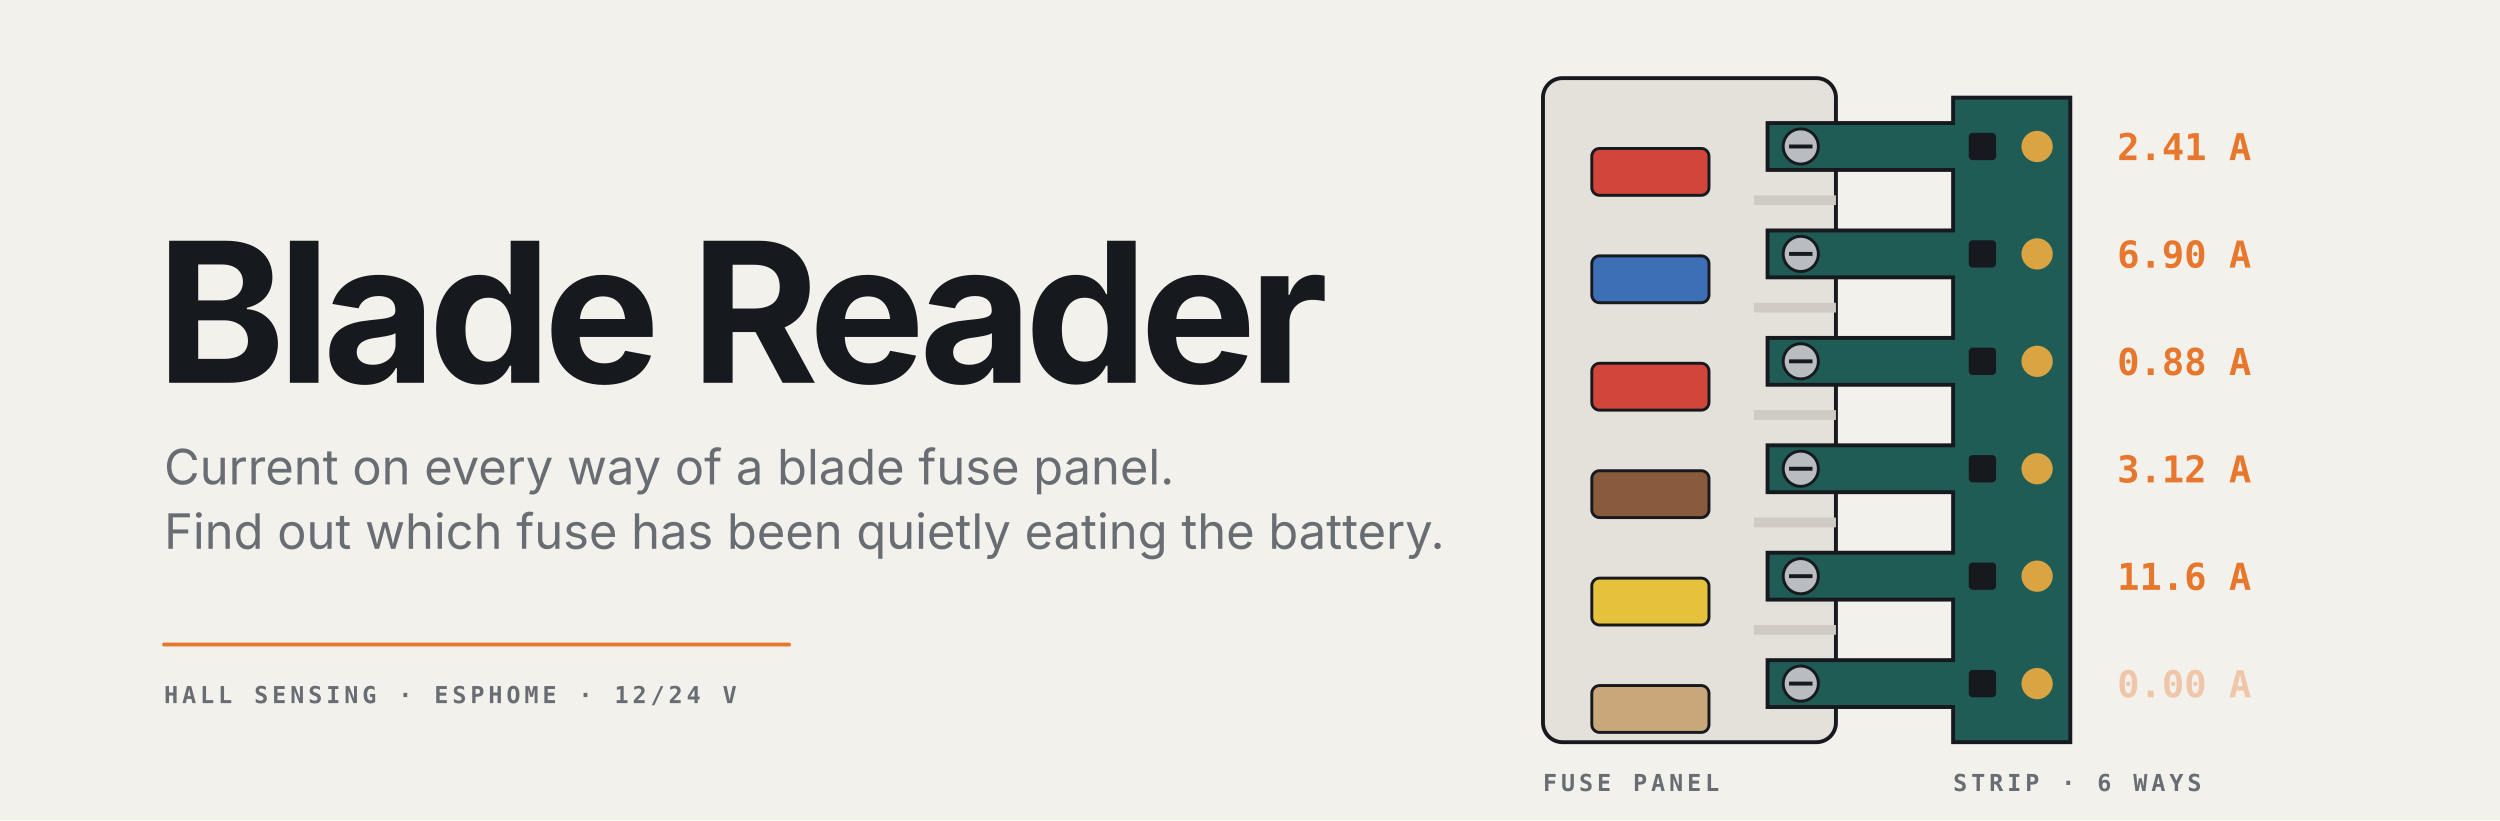
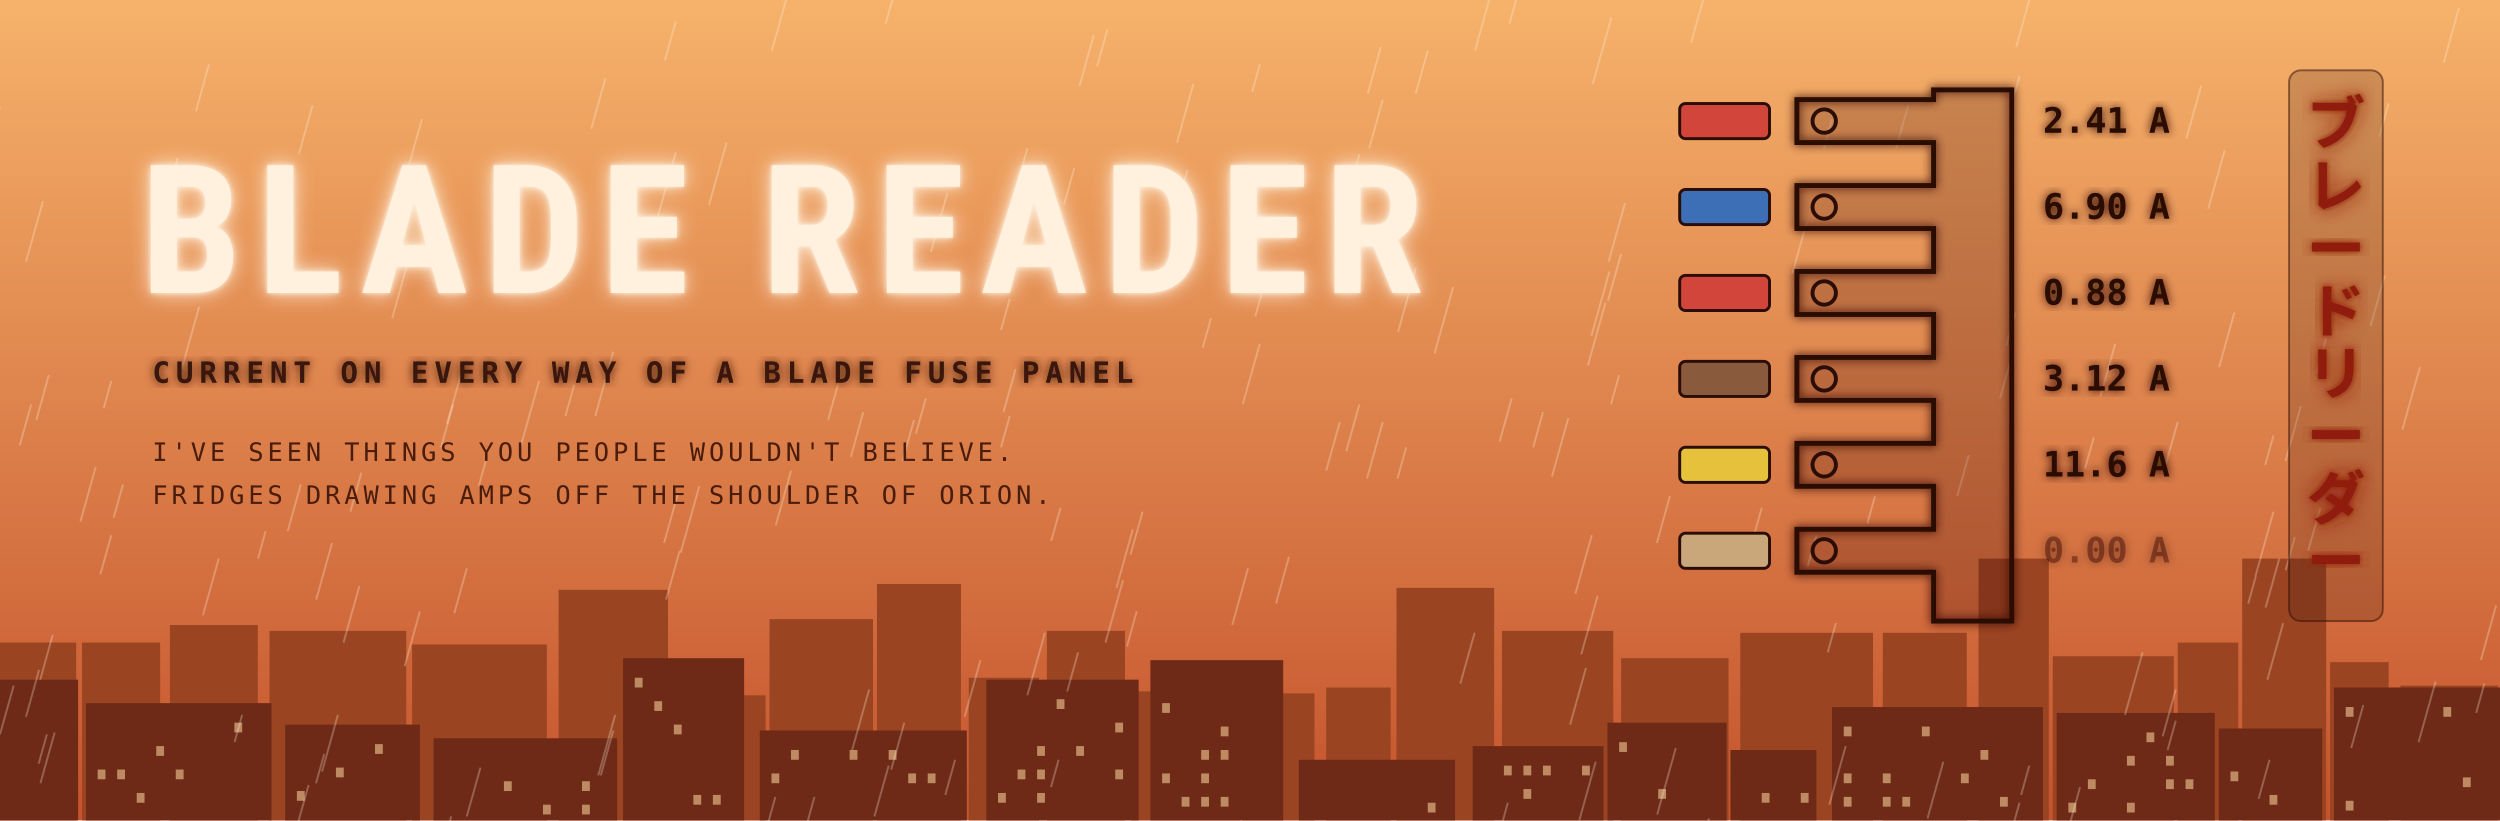
<svg xmlns="http://www.w3.org/2000/svg" viewBox="0 0 1280 420" width="1280" height="420" role="img" aria-labelledby="t d">
  <style>
-     .bg { fill: #f3f1ec; }
-     .ink { fill: #16191d; }
-     .muted { fill: #686d73; }
-     .line { stroke: #16191d; fill: none; }
-     .panel { fill: #e4e1da; stroke: #16191d; stroke-width: 2; }
-     .barrier { fill: #cfcbc2; }
-     .pcb { fill: #1f5c55; stroke: #16191d; stroke-width: 2; }
-     .pad { fill: #d9a441; }
-     .chip { fill: #16191d; }
-     .screw { fill: #b9bcc0; stroke: #16191d; stroke-width: 1.5; }
-     .slot { stroke: #16191d; stroke-width: 2; }
-     .read { fill: #e8772e; }
-     .read-dim { fill: #e8772e; fill-opacity: .35; }
-     .glow { stroke: #e8772e; stroke-width: 2; stroke-linecap: round; }
-     .word { font: 700 100px/1 ui-rounded, "SF Pro Rounded", -apple-system, "Segoe UI", Inter, Helvetica, Arial, sans-serif; letter-spacing: -4px; }
-     .tag { font: 400 25px/1.3 -apple-system, "Segoe UI", Inter, Helvetica, Arial, sans-serif; }
-     .label { font: 600 12px/1 ui-monospace, "SF Mono", Menlo, Consolas, monospace; letter-spacing: 2px; }
-     .num { font: 600 19px/1 ui-monospace, "SF Mono", Menlo, Consolas, monospace; }
+     .sky-a { stop-color: #f6b26b; } .sky-b { stop-color: #c5532d; }
+     .city { fill: #6e2a17; } .city-far { fill: #9b4422; }
+     .win { fill: #ffd9a0; fill-opacity: .55; }
+     .rain { stroke: #fff3e0; stroke-opacity: .28; stroke-width: 1; }
+     .neon { fill: #fff1de; }
+     .sub { fill: #3a1408; }
+     .quote { fill: #4a1c0c; }
+     .trace { stroke: #2a0d06; fill: #2a0d06; fill-opacity: .12; stroke-width: 2.5; }
+     .screw { fill: none; stroke: #2a0d06; stroke-width: 2; }
+     .fuse { stroke: #2a0d06; stroke-width: 1.5; }
+     .read { fill: #2a0d06; }
+     .read-dim { fill: #2a0d06; fill-opacity: .4; }
+     .kana { fill: #8f1d10; }
+     .sign { fill: #2a0d06; fill-opacity: .18; stroke: #2a0d06; stroke-opacity: .5; }
+     .word { font: 800 92px/1 "Avenir Next Condensed", "Futura", "Arial Narrow", "Roboto Condensed", Impact, sans-serif; letter-spacing: 8px; }
+     .mono { font: 600 15px/1 ui-monospace, "SF Mono", Menlo, Consolas, monospace; letter-spacing: 3px; }
+     .small { font: 500 13px/1 ui-monospace, "SF Mono", Menlo, Consolas, monospace; letter-spacing: 2px; }
+     .num { font: 700 18px/1 ui-monospace, "SF Mono", Menlo, Consolas, monospace; }
+     .jp { font: 700 30px/1 "Hiragino Sans", "Hiragino Kaku Gothic ProN", "Yu Gothic", "Noto Sans CJK JP", "Noto Sans JP", sans-serif; }
    @media (prefers-color-scheme: dark) {
-       .bg { fill: #111417; }
-       .ink { fill: #ebe7de; }
-       .muted { fill: #979ca2; }
-       .line { stroke: #ebe7de; }
-       .panel { fill: #1d2125; stroke: #ebe7de; }
-       .barrier { fill: #2a2f34; }
-       .pcb { fill: #1f5c55; stroke: #ebe7de; }
-       .screw { stroke: #ebe7de; }
-       .slot { stroke: #111417; }
-       .read { fill: #ff8a3d; }
-       .read-dim { fill: #ff8a3d; }
-       .glow { stroke: #ff8a3d; }
+       .sky-a { stop-color: #05060d; } .sky-b { stop-color: #1a0f2e; }
+       .city { fill: #0b0b16; } .city-far { fill: #151327; }
+       .win { fill: #7ff3ff; fill-opacity: .35; }
+       .rain { stroke: #9fdcff; stroke-opacity: .22; }
+       .neon { fill: #ff4fd8; }
+       .sub { fill: #6ff0ff; }
+       .quote { fill: #8d8aa8; }
+       .trace { stroke: #6ff0ff; fill: #6ff0ff; fill-opacity: .07; }
+       .screw { stroke: #6ff0ff; }
+       .fuse { stroke: #05060d; }
+       .read { fill: #ffb347; }
+       .read-dim { fill: #ffb347; fill-opacity: .35; }
+       .kana { fill: #ff3b3b; }
+       .sign { fill: #ff3b3b; fill-opacity: .06; stroke: #ff3b3b; stroke-opacity: .55; }
    }
  </style>
-   <rect class="bg" width="1280" height="420" />
-   <text class="word ink" x="80" y="196">Blade Reader</text>
-   <text class="tag muted" x="84" y="248">Current on every way of a blade fuse panel.</text>
-   <text class="tag muted" x="84" y="281">Find out which fuse has been quietly eating the battery.</text>
-   <line class="glow" x1="84" y1="330" x2="404" y2="330" />
-   <text class="label muted" x="84" y="360">HALL SENSING · ESPHOME · 12/24 V</text>
-   <rect class="panel" x="790" y="40" width="150" height="340" rx="10" />
-   <g>
-     <rect class="barrier" x="898" y="100" width="42" height="5" />
-     <rect class="barrier" x="898" y="155" width="42" height="5" />
-     <rect class="barrier" x="898" y="210" width="42" height="5" />
-     <rect class="barrier" x="898" y="265" width="42" height="5" />
-     <rect class="barrier" x="898" y="320" width="42" height="5" />
-   </g>
-   <g stroke="#16191d" stroke-width="1.5">
-     <rect x="815" y="76" width="60" height="24" rx="4" fill="#d2453a" />
-     <rect x="815" y="131" width="60" height="24" rx="4" fill="#3d6fb6" />
-     <rect x="815" y="186" width="60" height="24" rx="4" fill="#d2453a" />
-     <rect x="815" y="241" width="60" height="24" rx="4" fill="#8a5a3c" />
-     <rect x="815" y="296" width="60" height="24" rx="4" fill="#e6c13c" />
-     <rect x="815" y="351" width="60" height="24" rx="4" fill="#c9a77a" />
-   </g>
-   <path class="pcb" d="M1000 50 H1060 V380 H1000 V362 H905 V338 H1000 V307 H905 V283 H1000 V252 H905 V228 H1000 V197 H905 V173 H1000 V142 H905 V118 H1000 V87 H905 V63 H1000 Z" />
-   <g>
-     <circle class="screw" cx="922" cy="75" r="9" />
-     <line class="slot" x1="916" y1="75" x2="928" y2="75" />
-     <circle class="screw" cx="922" cy="130" r="9" />
-     <line class="slot" x1="916" y1="130" x2="928" y2="130" />
-     <circle class="screw" cx="922" cy="185" r="9" />
-     <line class="slot" x1="916" y1="185" x2="928" y2="185" />
-     <circle class="screw" cx="922" cy="240" r="9" />
-     <line class="slot" x1="916" y1="240" x2="928" y2="240" />
-     <circle class="screw" cx="922" cy="295" r="9" />
-     <line class="slot" x1="916" y1="295" x2="928" y2="295" />
-     <circle class="screw" cx="922" cy="350" r="9" />
-     <line class="slot" x1="916" y1="350" x2="928" y2="350" />
+   <defs>
+     <linearGradient id="sky" x1="0" y1="0" x2="0" y2="1">
+       <stop offset="0" class="sky-a" />
+       <stop offset="1" class="sky-b" />
+     </linearGradient>
+     <filter id="glow" x="-20%" y="-40%" width="140%" height="180%">
+       <feGaussianBlur in="SourceGraphic" stdDeviation="5" result="b1" />
+       <feGaussianBlur in="SourceGraphic" stdDeviation="1.4" result="b2" />
+       <feMerge>
+         <feMergeNode in="b1" />
+         <feMergeNode in="b2" />
+         <feMergeNode in="SourceGraphic" />
+       </feMerge>
+     </filter>
+     <filter id="soft" x="-20%" y="-20%" width="140%" height="140%">
+       <feGaussianBlur in="SourceGraphic" stdDeviation="2.5" result="b" />
+       <feMerge>
+         <feMergeNode in="b" />
+         <feMergeNode in="SourceGraphic" />
+       </feMerge>
+     </filter>
+   </defs>
+   <rect width="1280" height="420" fill="url(#sky)" />
+   <g class="city-far">
+     <rect x="0" y="329" width="39" height="91" />
+     <rect x="42" y="329" width="40" height="91" />
+     <rect x="87" y="320" width="45" height="100" />
+     <rect x="138" y="323" width="70" height="97" />
+     <rect x="211" y="330" width="69" height="90" />
+     <rect x="286" y="302" width="56" height="118" />
+     <rect x="342" y="356" width="50" height="64" />
+     <rect x="394" y="317" width="53" height="103" />
+     <rect x="449" y="299" width="43" height="121" />
+     <rect x="496" y="347" width="36" height="73" />
+     <rect x="536" y="323" width="40" height="97" />
+     <rect x="579" y="354" width="56" height="66" />
+     <rect x="636" y="355" width="37" height="65" />
+     <rect x="679" y="352" width="33" height="68" />
+     <rect x="715" y="301" width="50" height="119" />
+     <rect x="769" y="323" width="57" height="97" />
+     <rect x="830" y="337" width="55" height="83" />
+     <rect x="891" y="324" width="68" height="96" />
+     <rect x="964" y="324" width="43" height="96" />
+     <rect x="1013" y="286" width="36" height="134" />
+     <rect x="1051" y="336" width="62" height="84" />
+     <rect x="1115" y="329" width="31" height="91" />
+     <rect x="1148" y="286" width="43" height="134" />
+     <rect x="1193" y="339" width="30" height="81" />
+     <rect x="1229" y="351" width="50" height="69" />
  </g>
  <g>
-     <rect class="chip" x="1008" y="68" width="14" height="14" rx="2" />
-     <circle class="pad" cx="1043" cy="75" r="8" />
-     <rect class="chip" x="1008" y="123" width="14" height="14" rx="2" />
-     <circle class="pad" cx="1043" cy="130" r="8" />
-     <rect class="chip" x="1008" y="178" width="14" height="14" rx="2" />
-     <circle class="pad" cx="1043" cy="185" r="8" />
-     <rect class="chip" x="1008" y="233" width="14" height="14" rx="2" />
-     <circle class="pad" cx="1043" cy="240" r="8" />
-     <rect class="chip" x="1008" y="288" width="14" height="14" rx="2" />
-     <circle class="pad" cx="1043" cy="295" r="8" />
-     <rect class="chip" x="1008" y="343" width="14" height="14" rx="2" />
-     <circle class="pad" cx="1043" cy="350" r="8" />
+     <rect class="city" x="-10" y="348" width="50" height="72" />
+     <rect class="city" x="44" y="360" width="95" height="60" />
+     <rect class="city" x="146" y="371" width="69" height="49" />
+     <rect class="city" x="222" y="378" width="94" height="42" />
+     <rect class="city" x="319" y="337" width="62" height="83" />
+     <rect class="city" x="389" y="374" width="106" height="46" />
+     <rect class="city" x="505" y="348" width="78" height="72" />
+     <rect class="city" x="589" y="338" width="68" height="82" />
+     <rect class="city" x="665" y="389" width="80" height="31" />
+     <rect class="city" x="754" y="382" width="67" height="38" />
+     <rect class="city" x="823" y="370" width="61" height="50" />
+     <rect class="city" x="886" y="384" width="44" height="36" />
+     <rect class="city" x="938" y="362" width="108" height="58" />
+     <rect class="city" x="1053" y="365" width="81" height="55" />
+     <rect class="city" x="1136" y="373" width="53" height="47" />
+     <rect class="city" x="1195" y="352" width="85" height="68" />
+     <rect class="win" x="-4" y="406" width="4" height="5" />
+     <rect class="win" x="120" y="370" width="4" height="5" />
+     <rect class="win" x="80" y="382" width="4" height="5" />
+     <rect class="win" x="50" y="394" width="4" height="5" />
+     <rect class="win" x="60" y="394" width="4" height="5" />
+     <rect class="win" x="90" y="394" width="4" height="5" />
+     <rect class="win" x="70" y="406" width="4" height="5" />
+     <rect class="win" x="192" y="381" width="4" height="5" />
+     <rect class="win" x="172" y="393" width="4" height="5" />
+     <rect class="win" x="152" y="405" width="4" height="5" />
+     <rect class="win" x="258" y="400" width="4" height="5" />
+     <rect class="win" x="298" y="400" width="4" height="5" />
+     <rect class="win" x="278" y="412" width="4" height="5" />
+     <rect class="win" x="298" y="412" width="4" height="5" />
+     <rect class="win" x="325" y="347" width="4" height="5" />
+     <rect class="win" x="335" y="359" width="4" height="5" />
+     <rect class="win" x="345" y="371" width="4" height="5" />
+     <rect class="win" x="355" y="407" width="4" height="5" />
+     <rect class="win" x="365" y="407" width="4" height="5" />
+     <rect class="win" x="405" y="384" width="4" height="5" />
+     <rect class="win" x="435" y="384" width="4" height="5" />
+     <rect class="win" x="455" y="384" width="4" height="5" />
+     <rect class="win" x="395" y="396" width="4" height="5" />
+     <rect class="win" x="465" y="396" width="4" height="5" />
+     <rect class="win" x="475" y="396" width="4" height="5" />
+     <rect class="win" x="541" y="358" width="4" height="5" />
+     <rect class="win" x="571" y="370" width="4" height="5" />
+     <rect class="win" x="531" y="382" width="4" height="5" />
+     <rect class="win" x="551" y="382" width="4" height="5" />
+     <rect class="win" x="521" y="394" width="4" height="5" />
+     <rect class="win" x="531" y="394" width="4" height="5" />
+     <rect class="win" x="571" y="394" width="4" height="5" />
+     <rect class="win" x="511" y="406" width="4" height="5" />
+     <rect class="win" x="531" y="406" width="4" height="5" />
+     <rect class="win" x="595" y="360" width="4" height="5" />
+     <rect class="win" x="625" y="372" width="4" height="5" />
+     <rect class="win" x="615" y="384" width="4" height="5" />
+     <rect class="win" x="625" y="384" width="4" height="5" />
+     <rect class="win" x="595" y="396" width="4" height="5" />
+     <rect class="win" x="615" y="396" width="4" height="5" />
+     <rect class="win" x="605" y="408" width="4" height="5" />
+     <rect class="win" x="615" y="408" width="4" height="5" />
+     <rect class="win" x="625" y="408" width="4" height="5" />
+     <rect class="win" x="731" y="411" width="4" height="5" />
+     <rect class="win" x="770" y="392" width="4" height="5" />
+     <rect class="win" x="780" y="392" width="4" height="5" />
+     <rect class="win" x="790" y="392" width="4" height="5" />
+     <rect class="win" x="810" y="392" width="4" height="5" />
+     <rect class="win" x="780" y="404" width="4" height="5" />
+     <rect class="win" x="829" y="380" width="4" height="5" />
+     <rect class="win" x="849" y="404" width="4" height="5" />
+     <rect class="win" x="902" y="406" width="4" height="5" />
+     <rect class="win" x="922" y="406" width="4" height="5" />
+     <rect class="win" x="944" y="372" width="4" height="5" />
+     <rect class="win" x="984" y="372" width="4" height="5" />
+     <rect class="win" x="1014" y="384" width="4" height="5" />
+     <rect class="win" x="944" y="396" width="4" height="5" />
+     <rect class="win" x="964" y="396" width="4" height="5" />
+     <rect class="win" x="1004" y="396" width="4" height="5" />
+     <rect class="win" x="944" y="408" width="4" height="5" />
+     <rect class="win" x="964" y="408" width="4" height="5" />
+     <rect class="win" x="974" y="408" width="4" height="5" />
+     <rect class="win" x="1024" y="408" width="4" height="5" />
+     <rect class="win" x="1099" y="375" width="4" height="5" />
+     <rect class="win" x="1089" y="387" width="4" height="5" />
+     <rect class="win" x="1109" y="387" width="4" height="5" />
+     <rect class="win" x="1069" y="399" width="4" height="5" />
+     <rect class="win" x="1109" y="399" width="4" height="5" />
+     <rect class="win" x="1119" y="399" width="4" height="5" />
+     <rect class="win" x="1059" y="411" width="4" height="5" />
+     <rect class="win" x="1089" y="411" width="4" height="5" />
+     <rect class="win" x="1142" y="395" width="4" height="5" />
+     <rect class="win" x="1162" y="407" width="4" height="5" />
+     <rect class="win" x="1201" y="362" width="4" height="5" />
+     <rect class="win" x="1251" y="362" width="4" height="5" />
+     <rect class="win" x="1261" y="398" width="4" height="5" />
+     <rect class="win" x="1201" y="410" width="4" height="5" />
  </g>
-   <g class="num">
-     <text class="read" x="1084" y="82">2.41 A</text>
-     <text class="read" x="1084" y="137">6.90 A</text>
-     <text class="read" x="1084" y="192">0.88 A</text>
-     <text class="read" x="1084" y="247">3.12 A</text>
-     <text class="read" x="1084" y="302">11.6 A</text>
-     <text class="read-dim" x="1084" y="357">0.00 A</text>
+   <g class="rain">
+     <line x1="1272" y1="350" x2="1267.8" y2="365" />
+     <line x1="173" y1="366" x2="164.9" y2="395" />
+     <line x1="812" y1="342" x2="803.9" y2="371" />
+     <line x1="16" y1="207" x2="10.1" y2="228" />
+     <line x1="315" y1="366" x2="306.3" y2="397" />
+     <line x1="832" y1="104" x2="823.6" y2="134" />
+     <line x1="825" y1="9" x2="815.5" y2="43" />
+     <line x1="560" y1="18" x2="552.7" y2="44" />
+     <line x1="774" y1="204" x2="767.8" y2="226" />
+     <line x1="455" y1="392" x2="447.7" y2="418" />
+     <line x1="1034" y1="411" x2="1027.8" y2="433" />
+     <line x1="550" y1="86" x2="544.7" y2="105" />
+     <line x1="1029" y1="186" x2="1024.0" y2="204" />
+     <line x1="608" y1="87" x2="603.0" y2="105" />
+     <line x1="24" y1="376" x2="19.8" y2="391" />
+     <line x1="1178" y1="208" x2="1170.2" y2="236" />
+     <line x1="526" y1="76" x2="518.7" y2="102" />
+     <line x1="231" y1="418" x2="224.3" y2="442" />
+     <line x1="696" y1="79" x2="691.8" y2="94" />
+     <line x1="731" y1="26" x2="724.8" y2="48" />
+     <line x1="720" y1="229" x2="715.5" y2="245" />
+     <line x1="1188" y1="260" x2="1181.8" y2="282" />
+     <line x1="442" y1="211" x2="435.6" y2="234" />
+     <line x1="1167" y1="286" x2="1160.0" y2="311" />
+     <line x1="474" y1="204" x2="469.0" y2="222" />
+     <line x1="1155" y1="295" x2="1151.1" y2="309" />
+     <line x1="995" y1="390" x2="986.9" y2="419" />
+     <line x1="552" y1="334" x2="546.4" y2="354" />
+     <line x1="818" y1="305" x2="809.6" y2="335" />
+     <line x1="1278" y1="310" x2="1270.2" y2="338" />
+     <line x1="232" y1="207" x2="225.8" y2="229" />
+     <line x1="708" y1="51" x2="701.0" y2="76" />
+     <line x1="216" y1="61" x2="208.7" y2="87" />
+     <line x1="620" y1="163" x2="615.8" y2="178" />
+     <line x1="1072" y1="224" x2="1067.5" y2="240" />
+     <line x1="582" y1="313" x2="577.0" y2="331" />
+     <line x1="744" y1="147" x2="734.5" y2="181" />
+     <line x1="-37" y1="248" x2="-42.0" y2="266" />
+     <line x1="458" y1="-4" x2="453.5" y2="12" />
+     <line x1="170" y1="278" x2="161.9" y2="307" />
+     <line x1="830" y1="130" x2="823.3" y2="154" />
+     <line x1="485" y1="99" x2="476.6" y2="129" />
+     <line x1="930" y1="274" x2="925.5" y2="290" />
+     <line x1="463" y1="370" x2="456.3" y2="394" />
+     <line x1="397" y1="408" x2="387.5" y2="442" />
+     <line x1="1175" y1="275" x2="1170.2" y2="292" />
+     <line x1="276" y1="195" x2="266.5" y2="229" />
+     <line x1="707" y1="24" x2="700.3" y2="48" />
+     <line x1="580" y1="271" x2="571.6" y2="301" />
+     <line x1="535" y1="324" x2="526.0" y2="356" />
+     <line x1="1065" y1="403" x2="1059.7" y2="422" />
+     <line x1="575" y1="297" x2="566.0" y2="329" />
+     <line x1="542" y1="389" x2="538.1" y2="403" />
+     <line x1="249" y1="235" x2="245.1" y2="249" />
+     <line x1="1008" y1="233" x2="1002.1" y2="254" />
+     <line x1="1191" y1="173" x2="1186.0" y2="191" />
+     <line x1="686" y1="216" x2="679.0" y2="241" />
+     <line x1="184" y1="300" x2="175.9" y2="329" />
+     <line x1="1039" y1="0" x2="1032.3" y2="24" />
+     <line x1="781" y1="-17" x2="772.9" y2="12" />
+     <line x1="112" y1="286" x2="103.9" y2="315" />
+     <line x1="639" y1="291" x2="630.9" y2="320" />
+     <line x1="210" y1="130" x2="200.8" y2="163" />
+     <line x1="0" y1="55" x2="-5.0" y2="73" />
+     <line x1="429" y1="197" x2="424.0" y2="215" />
+     <line x1="185" y1="242" x2="179.4" y2="262" />
+     <line x1="1164" y1="223" x2="1159.8" y2="238" />
+     <line x1="20" y1="343" x2="13.3" y2="367" />
+     <line x1="405" y1="241" x2="397.2" y2="269" />
+     <line x1="502" y1="338" x2="493.9" y2="367" />
+     <line x1="468" y1="215" x2="462.1" y2="236" />
+     <line x1="755" y1="324" x2="747.7" y2="350" />
+     <line x1="-33" y1="230" x2="-38.3" y2="249" />
+     <line x1="160" y1="54" x2="153.0" y2="79" />
+     <line x1="166" y1="386" x2="161.8" y2="401" />
+     <line x1="517" y1="213" x2="512.5" y2="229" />
+     <line x1="1239" y1="188" x2="1230.0" y2="220" />
+     <line x1="645" y1="176" x2="636.3" y2="207" />
+     <line x1="1034" y1="39" x2="1028.7" y2="58" />
+     <line x1="519" y1="116" x2="509.5" y2="150" />
+     <line x1="611" y1="43" x2="602.6" y2="73" />
+     <line x1="1221" y1="141" x2="1213.7" y2="167" />
+     <line x1="314" y1="374" x2="307.6" y2="397" />
+     <line x1="215" y1="313" x2="207.2" y2="341" />
+     <line x1="-28" y1="18" x2="-35.6" y2="45" />
+     <line x1="875" y1="419" x2="869.7" y2="438" />
+     <line x1="445" y1="353" x2="436.3" y2="384" />
+     <line x1="1115" y1="216" x2="1107.7" y2="242" />
+     <line x1="346" y1="78" x2="336.8" y2="111" />
+     <line x1="872" y1="0" x2="865.8" y2="22" />
+     <line x1="358" y1="249" x2="348.5" y2="283" />
+     <line x1="22" y1="103" x2="13.3" y2="134" />
+     <line x1="310" y1="40" x2="302.7" y2="66" />
+     <line x1="1083" y1="176" x2="1075.4" y2="203" />
+     <line x1="1144" y1="160" x2="1136.2" y2="188" />
+     <line x1="57" y1="274" x2="51.4" y2="294" />
+     <line x1="154" y1="248" x2="147.3" y2="272" />
+     <line x1="824" y1="139" x2="814.8" y2="172" />
+     <line x1="960" y1="254" x2="956.1" y2="268" />
+     <line x1="107" y1="33" x2="100.3" y2="57" />
+     <line x1="7" y1="351" x2="-0.0" y2="376" />
+     <line x1="237" y1="188" x2="228.9" y2="217" />
+     <line x1="403" y1="-2" x2="395.2" y2="26" />
+     <line x1="567" y1="15" x2="561.7" y2="34" />
+     <line x1="136" y1="272" x2="132.1" y2="286" />
+     <line x1="829" y1="192" x2="824.8" y2="207" />
+     <line x1="517" y1="153" x2="512.5" y2="169" />
+     <line x1="708" y1="216" x2="699.9" y2="245" />
+     <line x1="815" y1="274" x2="806.6" y2="304" />
+     <line x1="940" y1="319" x2="935.8" y2="334" />
+     <line x1="585" y1="262" x2="578.8" y2="284" />
+     <line x1="1247" y1="349" x2="1238.3" y2="380" />
+     <line x1="25" y1="192" x2="18.6" y2="215" />
+     <line x1="858" y1="383" x2="848.5" y2="417" />
+     <line x1="239" y1="291" x2="232.6" y2="314" />
+     <line x1="1097" y1="334" x2="1088.0" y2="366" />
+     <line x1="314" y1="180" x2="304.8" y2="213" />
+     <line x1="1039" y1="392" x2="1034.8" y2="407" />
+     <line x1="57" y1="195" x2="53.1" y2="209" />
+     <line x1="431" y1="109" x2="423.4" y2="136" />
+     <line x1="696" y1="207" x2="689.3" y2="231" />
+     <line x1="520" y1="189" x2="513.8" y2="211" />
+     <line x1="1139" y1="77" x2="1130.6" y2="107" />
+     <line x1="-40" y1="274" x2="-47.0" y2="299" />
+     <line x1="790" y1="211" x2="785.0" y2="229" />
+     <line x1="855" y1="254" x2="848.3" y2="278" />
+     <line x1="1032" y1="160" x2="1027.2" y2="177" />
+     <line x1="772" y1="411" x2="768.1" y2="425" />
+     <line x1="346" y1="11" x2="340.4" y2="31" />
+     <line x1="1114" y1="369" x2="1109.8" y2="384" />
+     <line x1="372" y1="73" x2="363.0" y2="105" />
+     <line x1="158" y1="402" x2="149.0" y2="434" />
+     <line x1="925" y1="114" x2="917.7" y2="140" />
+     <line x1="1169" y1="319" x2="1160.9" y2="348" />
+     <line x1="977" y1="54" x2="970.8" y2="76" />
+     <line x1="1127" y1="44" x2="1119.4" y2="71" />
+     <line x1="902" y1="260" x2="896.4" y2="280" />
+     <line x1="49" y1="239" x2="41.2" y2="267" />
+     <line x1="91" y1="81" x2="84.6" y2="104" />
+     <line x1="102" y1="157" x2="93.0" y2="189" />
+     <line x1="489" y1="389" x2="484.0" y2="407" />
+     <line x1="124" y1="366" x2="120.1" y2="380" />
+     <line x1="1259" y1="4" x2="1251.2" y2="32" />
+     <line x1="1162" y1="389" x2="1156.4" y2="409" />
+     <line x1="1223" y1="53" x2="1218.2" y2="70" />
+     <line x1="945" y1="382" x2="936.6" y2="412" />
+     <line x1="27" y1="325" x2="20.6" y2="348" />
+     <line x1="348" y1="282" x2="341.0" y2="307" />
+     <line x1="246" y1="393" x2="239.0" y2="418" />
+     <line x1="417" y1="408" x2="407.5" y2="442" />
+     <line x1="817" y1="390" x2="808.6" y2="420" />
+     <line x1="645" y1="33" x2="641.1" y2="47" />
+     <line x1="294" y1="197" x2="289.5" y2="213" />
+     <line x1="63" y1="248" x2="58.2" y2="265" />
+     <line x1="905" y1="274" x2="900.8" y2="289" />
+     <line x1="543" y1="260" x2="538.2" y2="277" />
+     <line x1="28" y1="375" x2="20.7" y2="401" />
+     <line x1="648" y1="143" x2="642.7" y2="162" />
+     <line x1="347" y1="253" x2="340.0" y2="278" />
+     <line x1="660" y1="285" x2="653.3" y2="309" />
+     <line x1="-20" y1="324" x2="-23.9" y2="338" />
+     <line x1="725" y1="137" x2="715.8" y2="170" />
+     <line x1="938" y1="61" x2="933.8" y2="76" />
+     <line x1="1164" y1="262" x2="1154.8" y2="295" />
+     <line x1="-6" y1="52" x2="-10.2" y2="67" />
+     <line x1="803" y1="214" x2="794.6" y2="244" />
+     <line x1="763" y1="-2" x2="755.2" y2="26" />
+     <line x1="1210" y1="361" x2="1203.8" y2="383" />
+     <line x1="822" y1="155" x2="813.0" y2="187" />
+     <line x1="1114" y1="353" x2="1107.3" y2="377" />
  </g>
-   <text class="label muted" x="790" y="405">FUSE PANEL</text>
-   <text class="label muted" x="1000" y="405">STRIP · 6 WAYS</text>
+   <text class="word neon" x="72" y="150" filter="url(#glow)">BLADE READER</text>
+   <text class="mono sub" x="78" y="196" filter="url(#soft)">CURRENT ON EVERY WAY OF A BLADE FUSE PANEL</text>
+   <text class="small quote" x="78" y="236">I'VE SEEN THINGS YOU PEOPLE WOULDN'T BELIEVE.</text>
+   <text class="small quote" x="78" y="258">FRIDGES DRAWING AMPS OFF THE SHOULDER OF ORION.</text>
+   <g>
+     <rect class="fuse" x="860" y="53" width="46" height="18" rx="3" fill="#d2453a" />
+     <rect class="fuse" x="860" y="97" width="46" height="18" rx="3" fill="#3d6fb6" />
+     <rect class="fuse" x="860" y="141" width="46" height="18" rx="3" fill="#d2453a" />
+     <rect class="fuse" x="860" y="185" width="46" height="18" rx="3" fill="#8a5a3c" />
+     <rect class="fuse" x="860" y="229" width="46" height="18" rx="3" fill="#e6c13c" />
+     <rect class="fuse" x="860" y="273" width="46" height="18" rx="3" fill="#c9a77a" />
+     <path class="trace" d="M990 46 H1030 V318 H990 V293 H920 V271 H990 V249 H920 V227 H990 V205 H920 V183 H990 V161 H920 V139 H990 V117 H920 V95 H990 V73 H920 V51 H990 Z" filter="url(#soft)" />
+     <circle class="screw" cx="934" cy="62" r="6" />
+     <text class="num read" x="1046" y="68" filter="url(#soft)">2.41 A</text>
+     <circle class="screw" cx="934" cy="106" r="6" />
+     <text class="num read" x="1046" y="112" filter="url(#soft)">6.90 A</text>
+     <circle class="screw" cx="934" cy="150" r="6" />
+     <text class="num read" x="1046" y="156" filter="url(#soft)">0.88 A</text>
+     <circle class="screw" cx="934" cy="194" r="6" />
+     <text class="num read" x="1046" y="200" filter="url(#soft)">3.12 A</text>
+     <circle class="screw" cx="934" cy="238" r="6" />
+     <text class="num read" x="1046" y="244" filter="url(#soft)">11.6 A</text>
+     <circle class="screw" cx="934" cy="282" r="6" />
+     <text class="num read-dim" x="1046" y="288" filter="url(#soft)">0.00 A</text>
+   </g>
+   <rect class="sign" x="1172" y="36" width="48" height="282" rx="6" />
+   <text class="jp kana" x="1196" y="74" text-anchor="middle" filter="url(#glow)">ブ</text>
+   <text class="jp kana" x="1196" y="106" text-anchor="middle" filter="url(#glow)">レ</text>
+   <text class="jp kana" x="1196" y="138" text-anchor="middle" filter="url(#glow)">ー</text>
+   <text class="jp kana" x="1196" y="170" text-anchor="middle" filter="url(#glow)">ド</text>
+   <text class="jp kana" x="1196" y="202" text-anchor="middle" filter="url(#glow)">リ</text>
+   <text class="jp kana" x="1196" y="234" text-anchor="middle" filter="url(#glow)">ー</text>
+   <text class="jp kana" x="1196" y="266" text-anchor="middle" filter="url(#glow)">ダ</text>
+   <text class="jp kana" x="1196" y="298" text-anchor="middle" filter="url(#glow)">ー</text>
</svg>
